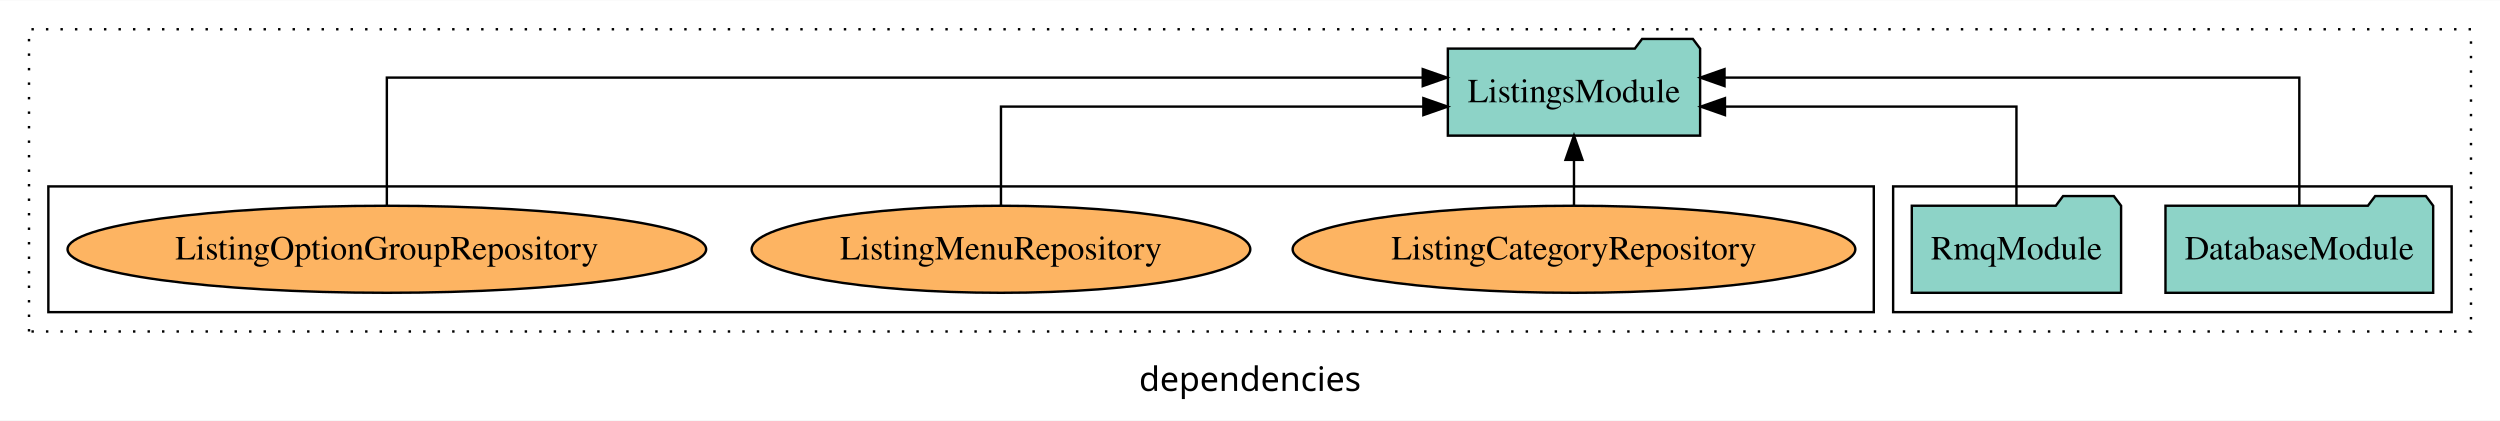
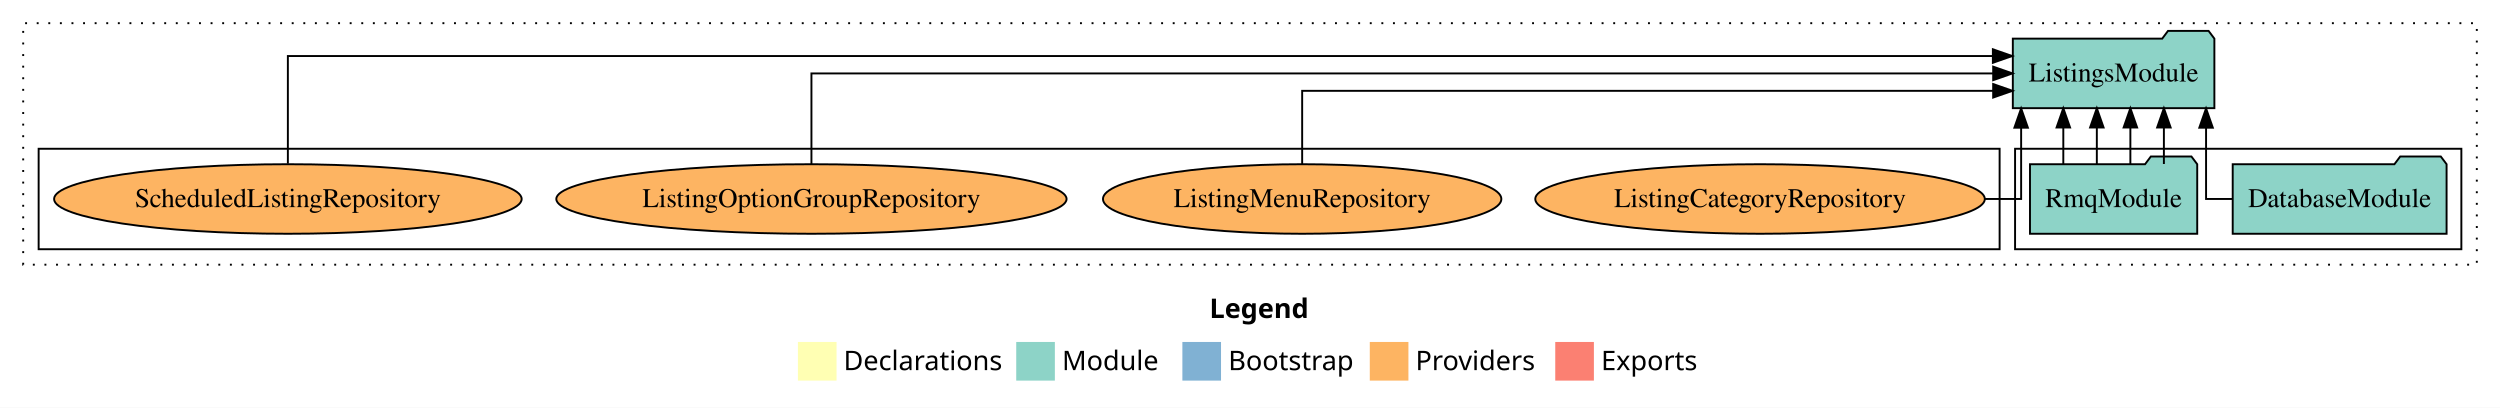
- <svg xmlns="http://www.w3.org/2000/svg" width="1034pt" height="174pt" viewBox="0.00 0.00 1034.00 173.80">
-   <g id="graph0" class="graph" transform="scale(1 1) rotate(0) translate(4 169.8)">
-     <polygon fill="white" stroke="transparent" points="-4,4 -4,-169.8 1030,-169.8 1030,4 -4,4" />
-     <text text-anchor="middle" x="513" y="-8.2" font-family="sans-serif" font-size="14.00">dependencies</text>
+ <svg xmlns="http://www.w3.org/2000/svg" width="1294pt" height="211pt" viewBox="0.00 0.00 1294.00 211.00">
+   <g id="graph0" class="graph" transform="scale(1 1) rotate(0) translate(4 207)">
+     <polygon fill="white" stroke="transparent" points="-4,4 -4,-207 1290,-207 1290,4 -4,4" />
+     <text text-anchor="start" x="622.01" y="-42.4" font-family="Times-12" font-weight="bold" font-size="14.00">Legend</text>
+     <polygon fill="#ffffb3" stroke="transparent" points="409,-10 409,-30 429,-30 429,-10 409,-10" />
+     <text text-anchor="start" x="432.63" y="-15.4" font-family="Times-12" font-size="14.00">  Declarations</text>
+     <polygon fill="#8dd3c7" stroke="transparent" points="522,-10 522,-30 542,-30 542,-10 522,-10" />
+     <text text-anchor="start" x="545.73" y="-15.4" font-family="Times-12" font-size="14.00">  Module</text>
+     <polygon fill="#80b1d3" stroke="transparent" points="608,-10 608,-30 628,-30 628,-10 608,-10" />
+     <text text-anchor="start" x="631.78" y="-15.4" font-family="Times-12" font-size="14.00">  Bootstrap</text>
+     <polygon fill="#fdb462" stroke="transparent" points="705,-10 705,-30 725,-30 725,-10 705,-10" />
+     <text text-anchor="start" x="728.67" y="-15.4" font-family="Times-12" font-size="14.00">  Providers</text>
+     <polygon fill="#fb8072" stroke="transparent" points="801,-10 801,-30 821,-30 821,-10 801,-10" />
+     <text text-anchor="start" x="824.73" y="-15.4" font-family="Times-12" font-size="14.00">  Exports</text>
    <g id="clust1" class="cluster">
-       <polygon fill="none" stroke="black" stroke-dasharray="1,5" points="8,-32.8 8,-157.8 1018,-157.8 1018,-32.8 8,-32.8" />
+       <polygon fill="none" stroke="black" stroke-dasharray="1,5" points="8,-70 8,-195 1278,-195 1278,-70 8,-70" />
    </g>
    <g id="clust3" class="cluster">
-       <polygon fill="none" stroke="black" points="779,-40.8 779,-92.8 1010,-92.8 1010,-40.8 779,-40.8" />
+       <polygon fill="none" stroke="black" points="1039,-78 1039,-130 1270,-130 1270,-78 1039,-78" />
    </g>
    <g id="clust6" class="cluster">
-       <polygon fill="none" stroke="black" points="16,-40.8 16,-92.8 771,-92.8 771,-40.8 16,-40.8" />
+       <polygon fill="none" stroke="black" points="16,-78 16,-130 1031,-130 1031,-78 16,-78" />
    </g>
    <g id="node1" class="node">
-       <polygon fill="#8dd3c7" stroke="black" points="1002.36,-84.8 999.36,-88.8 978.36,-88.8 975.36,-84.8 891.64,-84.8 891.64,-48.8 1002.36,-48.8 1002.36,-84.8" />
-       <text text-anchor="middle" x="947" y="-62.6" font-family="Times,serif" font-size="14.00">DatabaseModule</text>
+       <polygon fill="#8dd3c7" stroke="black" points="1262.35,-122 1259.35,-126 1238.35,-126 1235.35,-122 1151.65,-122 1151.65,-86 1262.35,-86 1262.35,-122" />
+       <text text-anchor="middle" x="1207" y="-99.8" font-family="Times,serif" font-size="14.00">DatabaseModule</text>
    </g>
    <g id="node3" class="node">
-       <polygon fill="#8dd3c7" stroke="black" points="699.17,-149.8 696.17,-153.8 675.17,-153.8 672.17,-149.8 594.83,-149.8 594.83,-113.8 699.17,-113.8 699.17,-149.8" />
-       <text text-anchor="middle" x="647" y="-127.6" font-family="Times,serif" font-size="14.00">ListingsModule</text>
+       <polygon fill="#8dd3c7" stroke="black" points="1142.16,-187 1139.16,-191 1118.16,-191 1115.16,-187 1037.84,-187 1037.84,-151 1142.16,-151 1142.16,-187" />
+       <text text-anchor="middle" x="1090" y="-164.8" font-family="Times,serif" font-size="14.00">ListingsModule</text>
    </g>
    <g id="edge1" class="edge">
-       <path fill="none" stroke="black" d="M947,-85.08C947,-106.12 947,-137.8 947,-137.8 947,-137.8 709.26,-137.8 709.26,-137.8" />
-       <polygon fill="black" stroke="black" points="709.26,-134.3 699.26,-137.8 709.26,-141.3 709.26,-134.3" />
+       <path fill="none" stroke="black" d="M1151.52,-104C1143.48,-104 1137.86,-104 1137.86,-104 1137.86,-104 1137.86,-140.89 1137.86,-140.89" />
+       <polygon fill="black" stroke="black" points="1134.36,-140.89 1137.86,-150.89 1141.36,-140.89 1134.36,-140.89" />
    </g>
    <g id="node2" class="node">
-       <polygon fill="#8dd3c7" stroke="black" points="873.28,-84.8 870.28,-88.8 849.28,-88.8 846.28,-84.8 786.72,-84.8 786.72,-48.8 873.28,-48.8 873.28,-84.8" />
-       <text text-anchor="middle" x="830" y="-62.6" font-family="Times,serif" font-size="14.00">RmqModule</text>
+       <polygon fill="#8dd3c7" stroke="black" points="1133.28,-122 1130.28,-126 1109.28,-126 1106.28,-122 1046.72,-122 1046.72,-86 1133.28,-86 1133.28,-122" />
+       <text text-anchor="middle" x="1090" y="-99.8" font-family="Times,serif" font-size="14.00">RmqModule</text>
    </g>
    <g id="edge2" class="edge">
-       <path fill="none" stroke="black" d="M830,-84.82C830,-102.17 830,-125.8 830,-125.8 830,-125.8 709.44,-125.8 709.44,-125.8" />
-       <polygon fill="black" stroke="black" points="709.44,-122.3 699.44,-125.8 709.44,-129.3 709.44,-122.3" />
+       <path fill="none" stroke="black" d="M1081.32,-122.11C1081.32,-122.11 1081.32,-140.99 1081.32,-140.99" />
+       <polygon fill="black" stroke="black" points="1077.82,-140.99 1081.32,-150.99 1084.82,-140.99 1077.82,-140.99" />
+     </g>
+     <g id="edge3" class="edge">
+       <path fill="none" stroke="black" d="M1063.97,-122.11C1063.97,-122.11 1063.97,-140.99 1063.97,-140.99" />
+       <polygon fill="black" stroke="black" points="1060.47,-140.99 1063.97,-150.99 1067.47,-140.99 1060.47,-140.99" />
+     </g>
+     <g id="edge4" class="edge">
+       <path fill="none" stroke="black" d="M1116.03,-122.11C1116.03,-122.11 1116.03,-140.99 1116.03,-140.99" />
+       <polygon fill="black" stroke="black" points="1112.53,-140.99 1116.03,-150.99 1119.53,-140.99 1112.53,-140.99" />
+     </g>
+     <g id="edge5" class="edge">
+       <path fill="none" stroke="black" d="M1098.68,-122.11C1098.68,-122.11 1098.68,-140.99 1098.68,-140.99" />
+       <polygon fill="black" stroke="black" points="1095.18,-140.99 1098.68,-150.99 1102.18,-140.99 1095.18,-140.99" />
    </g>
    <g id="node4" class="node">
-       <ellipse fill="#fdb462" stroke="black" cx="647" cy="-66.8" rx="116.36" ry="18" />
-       <text text-anchor="middle" x="647" y="-62.6" font-family="Times,serif" font-size="14.00">ListingCategoryRepository</text>
+       <ellipse fill="#fdb462" stroke="black" cx="907" cy="-104" rx="116.35" ry="18" />
+       <text text-anchor="middle" x="907" y="-99.8" font-family="Times,serif" font-size="14.00">ListingCategoryRepository</text>
    </g>
-     <g id="edge3" class="edge">
-       <path fill="none" stroke="black" d="M647,-84.91C647,-84.91 647,-103.79 647,-103.79" />
-       <polygon fill="black" stroke="black" points="643.5,-103.79 647,-113.79 650.5,-103.79 643.5,-103.79" />
+     <g id="edge6" class="edge">
+       <path fill="none" stroke="black" d="M1023.35,-104C1034.72,-104 1042.14,-104 1042.14,-104 1042.14,-104 1042.14,-140.89 1042.14,-140.89" />
+       <polygon fill="black" stroke="black" points="1038.64,-140.89 1042.14,-150.89 1045.64,-140.89 1038.64,-140.89" />
    </g>
    <g id="node5" class="node">
-       <ellipse fill="#fdb462" stroke="black" cx="410" cy="-66.8" rx="103.12" ry="18" />
-       <text text-anchor="middle" x="410" y="-62.6" font-family="Times,serif" font-size="14.00">ListingMenuRepository</text>
+       <ellipse fill="#fdb462" stroke="black" cx="670" cy="-104" rx="103.11" ry="18" />
+       <text text-anchor="middle" x="670" y="-99.8" font-family="Times,serif" font-size="14.00">ListingMenuRepository</text>
    </g>
-     <g id="edge4" class="edge">
-       <path fill="none" stroke="black" d="M410,-84.82C410,-102.17 410,-125.8 410,-125.8 410,-125.8 584.7,-125.8 584.7,-125.8" />
-       <polygon fill="black" stroke="black" points="584.7,-129.3 594.7,-125.8 584.7,-122.3 584.7,-129.3" />
+     <g id="edge7" class="edge">
+       <path fill="none" stroke="black" d="M670,-122.03C670,-138.4 670,-160 670,-160 670,-160 1027.66,-160 1027.66,-160" />
+       <polygon fill="black" stroke="black" points="1027.66,-163.5 1037.66,-160 1027.66,-156.5 1027.66,-163.5" />
    </g>
    <g id="node6" class="node">
-       <ellipse fill="#fdb462" stroke="black" cx="156" cy="-66.8" rx="132.06" ry="18" />
-       <text text-anchor="middle" x="156" y="-62.6" font-family="Times,serif" font-size="14.00">ListingOptionGroupRepository</text>
+       <ellipse fill="#fdb462" stroke="black" cx="416" cy="-104" rx="132.05" ry="18" />
+       <text text-anchor="middle" x="416" y="-99.8" font-family="Times,serif" font-size="14.00">ListingOptionGroupRepository</text>
    </g>
-     <g id="edge5" class="edge">
-       <path fill="none" stroke="black" d="M156,-85.08C156,-106.12 156,-137.8 156,-137.8 156,-137.8 584.45,-137.8 584.45,-137.8" />
-       <polygon fill="black" stroke="black" points="584.45,-141.3 594.45,-137.8 584.45,-134.3 584.45,-141.3" />
+     <g id="edge8" class="edge">
+       <path fill="none" stroke="black" d="M416,-122.11C416,-141.34 416,-169 416,-169 416,-169 1027.67,-169 1027.67,-169" />
+       <polygon fill="black" stroke="black" points="1027.67,-172.5 1037.67,-169 1027.67,-165.5 1027.67,-172.5" />
+     </g>
+     <g id="node7" class="node">
+       <ellipse fill="#fdb462" stroke="black" cx="145" cy="-104" rx="121.01" ry="18" />
+       <text text-anchor="middle" x="145" y="-99.8" font-family="Times,serif" font-size="14.00">ScheduledListingRepository</text>
+     </g>
+     <g id="edge9" class="edge">
+       <path fill="none" stroke="black" d="M145,-122.29C145,-144.21 145,-178 145,-178 145,-178 1027.51,-178 1027.51,-178" />
+       <polygon fill="black" stroke="black" points="1027.51,-181.5 1037.51,-178 1027.51,-174.5 1027.51,-181.5" />
    </g>
  </g>
</svg>
